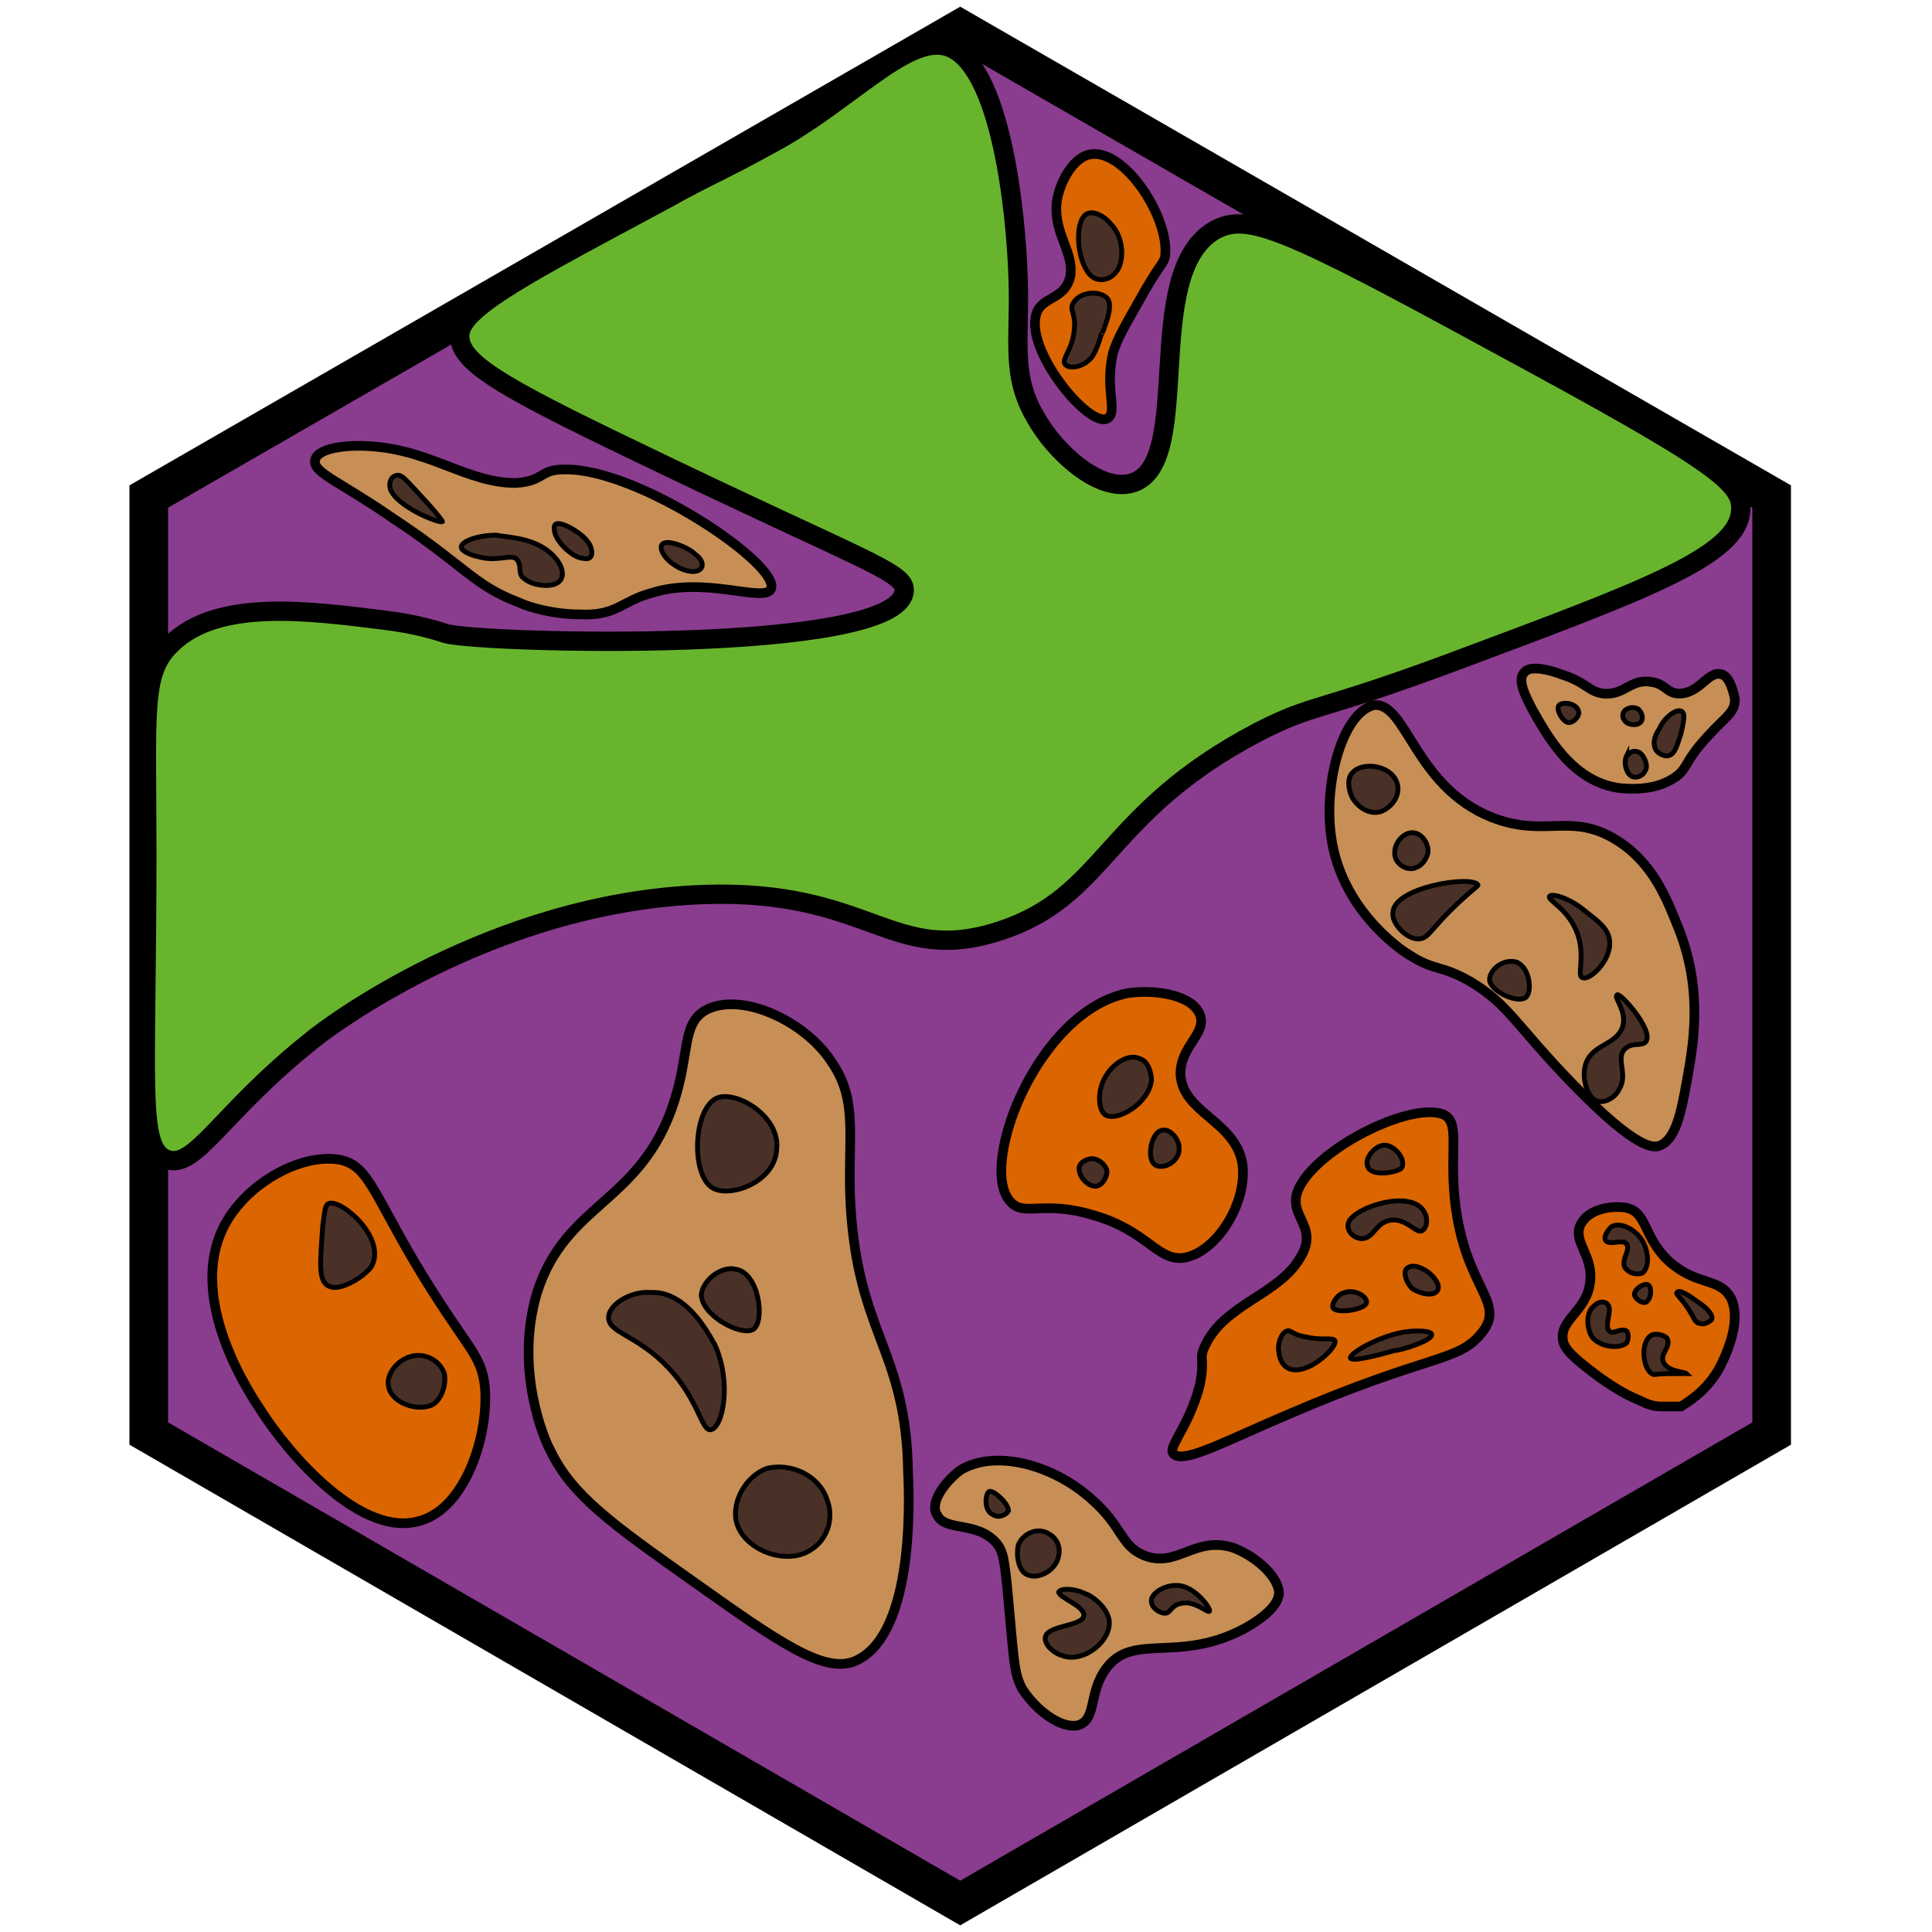
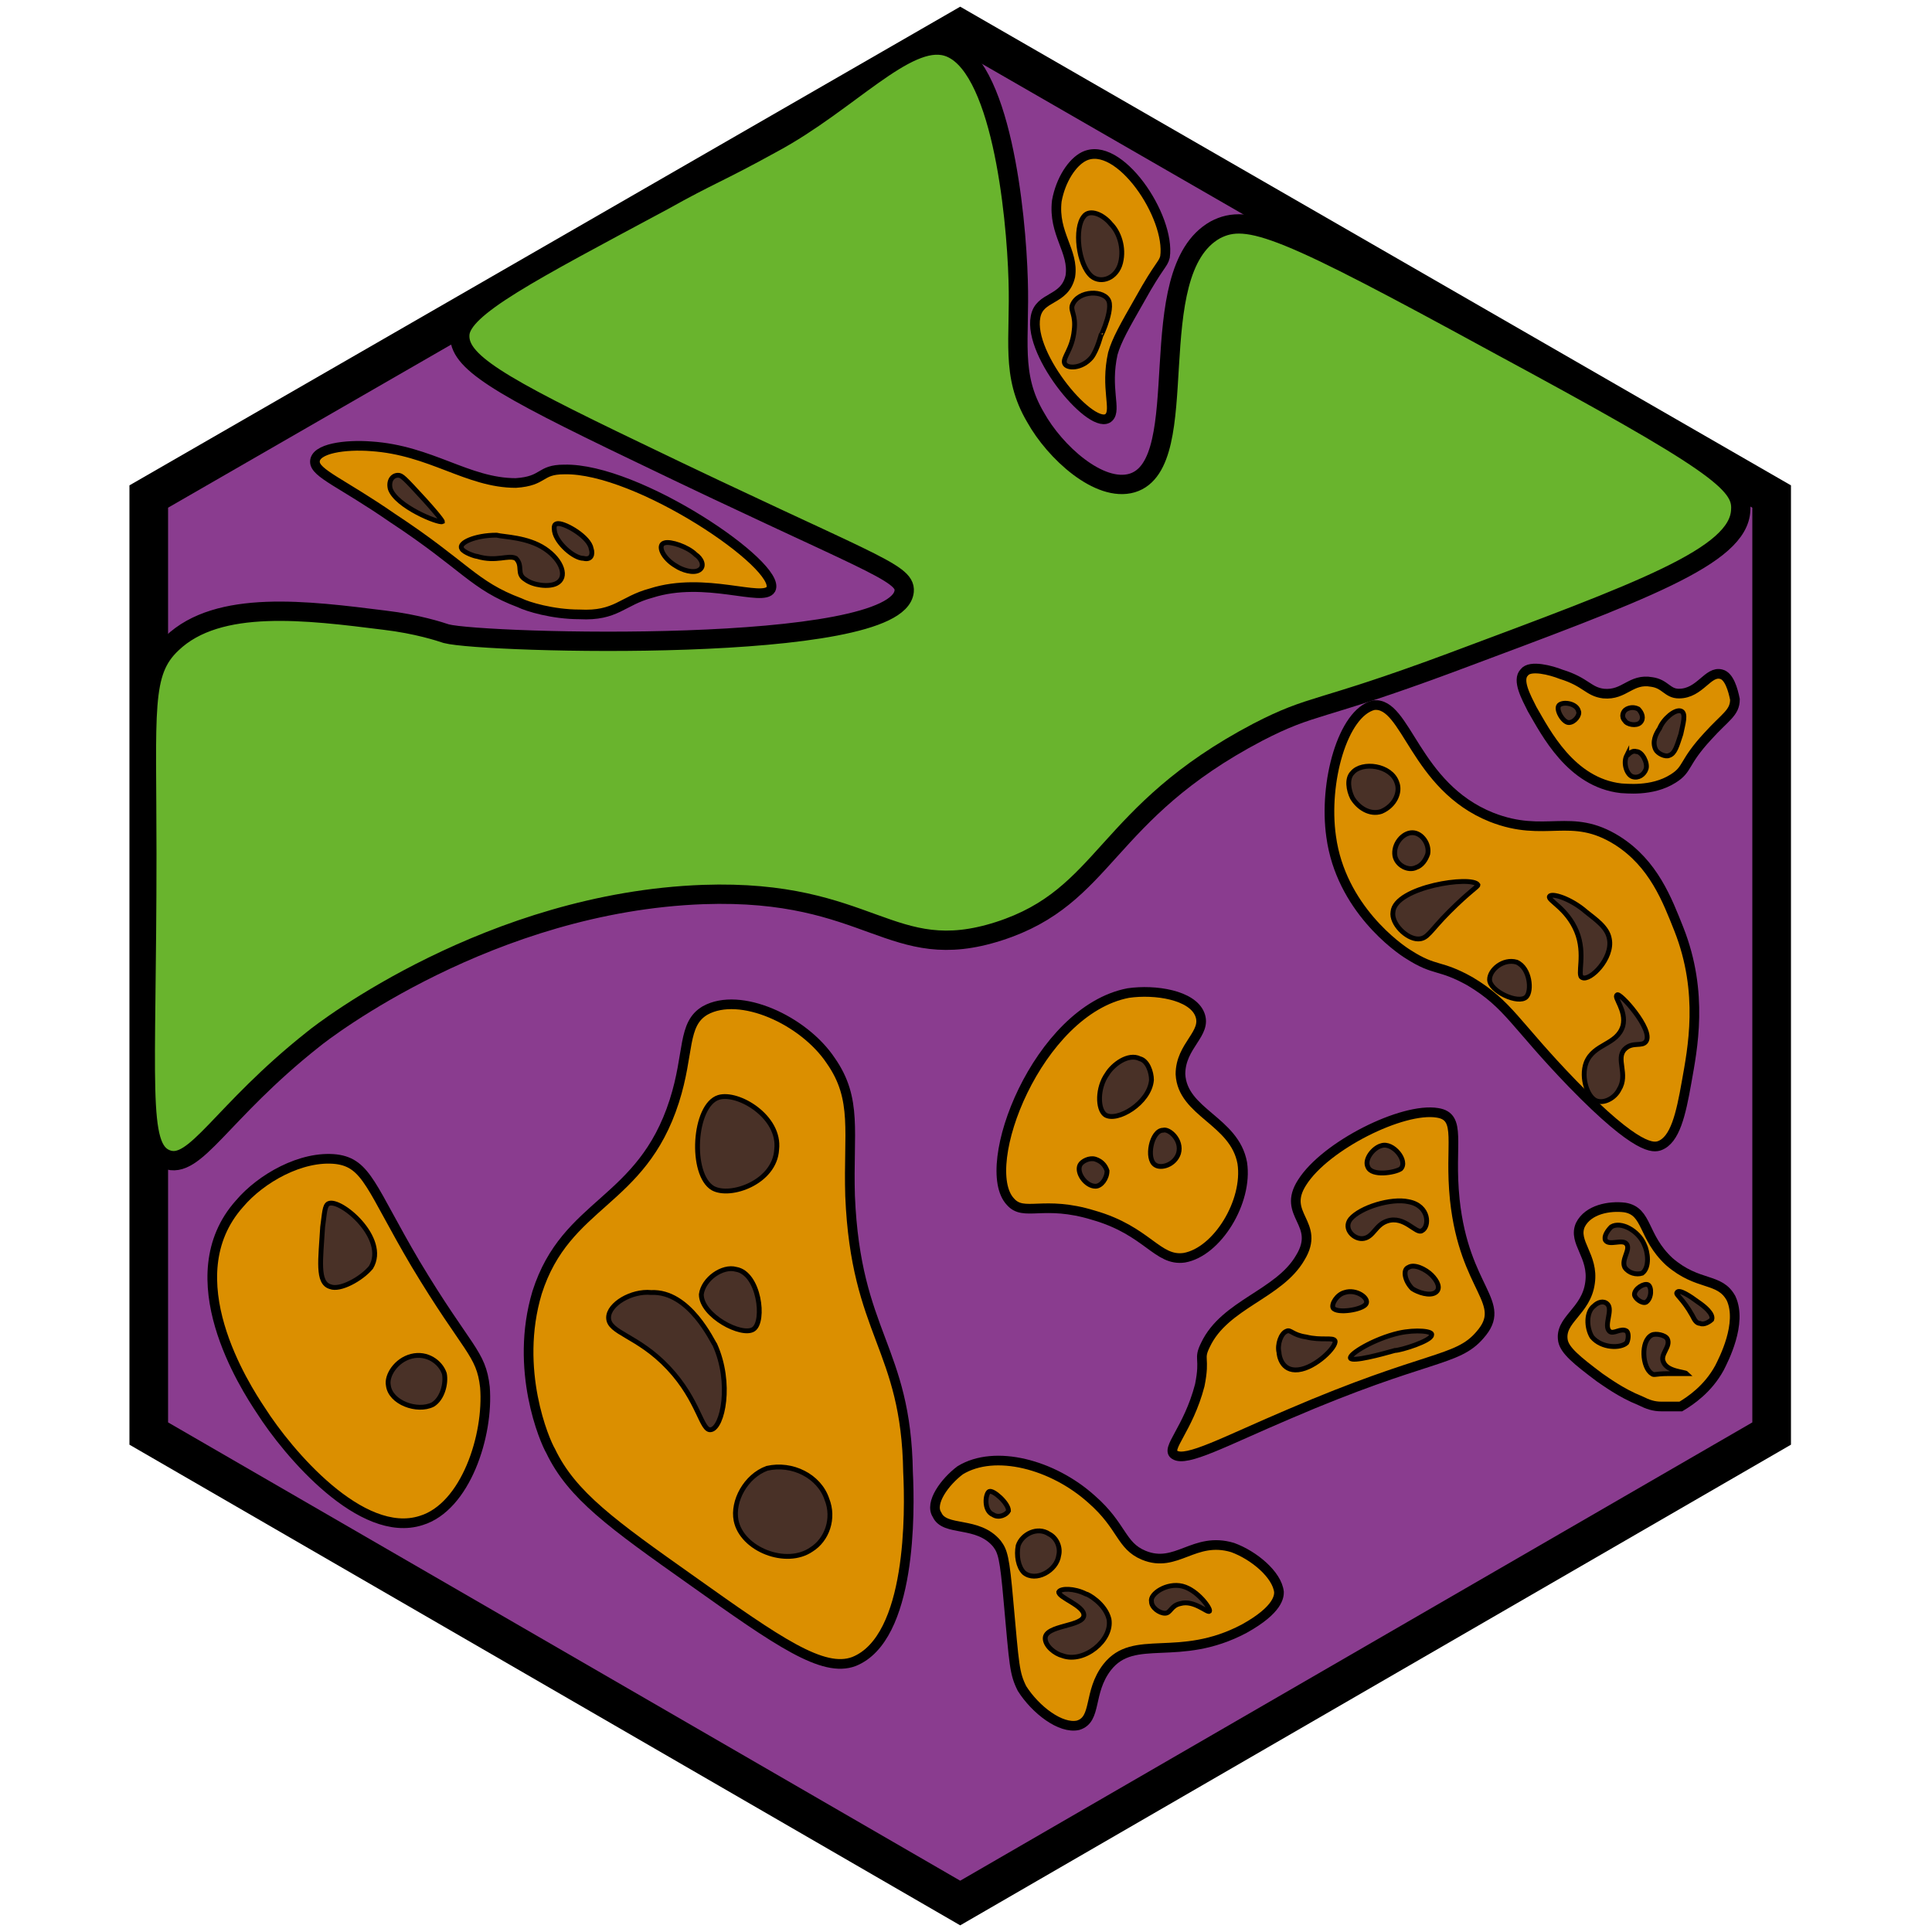
<svg xmlns="http://www.w3.org/2000/svg" version="1.1" id="Ebene_2_00000126308112139821010380000011903406711838980787_" x="0px" y="0px" viewBox="0 0 100 100" style="enable-background:new 0 0 100 100;" xml:space="preserve">
-   <style type="text/css">	.st0{fill:#8A3C8F;stroke:#000000;stroke-width:2;stroke-miterlimit:10;}	.st1{fill:#69B42D;stroke:#000000;stroke-miterlimit:10;}	.st2{fill:#DB6500;stroke:#000000;stroke-width:0.5;stroke-miterlimit:10;}	.st3{fill:#493127;stroke:#000000;stroke-width:0.25;stroke-miterlimit:10;}	.st4{fill:#C78F55;stroke:#000000;stroke-width:0.5;stroke-miterlimit:10;}	.st5{fill:#493127;stroke:#000000;stroke-width:0.25;stroke-miterlimit:10;}	.st6{fill:none;stroke:#000000;stroke-width:0.25;stroke-miterlimit:10;}</style>
+   <style type="text/css">	.st0{fill:#8A3C8F;stroke:#000000;stroke-width:2;stroke-miterlimit:10;}	.st1{fill:#69B42D;stroke:#000000;stroke-miterlimit:10;}	.st2{fill:#DB8F00;stroke:#000000;stroke-width:0.5;stroke-miterlimit:10;}	.st3{fill:#493127;stroke:#000000;stroke-width:0.25;stroke-miterlimit:10;}	.st4{fill:#DB8F00;stroke:#000000;stroke-width:0.5;stroke-miterlimit:10;}	.st5{fill:#493127;stroke:#000000;stroke-width:0.25;stroke-miterlimit:10;}	.st6{fill:none;stroke:#000000;stroke-width:0.25;stroke-miterlimit:10;}</style>
  <polygon class="st0" points="7.7,74.2 49.7,98.5 91.7,74.2 91.7,25.7 49.7,1.5 7.7,25.7 " />
  <path class="st1" d="M34.3,10.4c-6.9,3.7-10.4,5.5-10.5,6.9c-0.1,1.4,1.9,2.6,9.2,6.1c11.8,5.7,13.9,6.2,13.8,7.2 c-0.3,3.3-21.8,2.7-23.7,2.2c-0.3-0.1-1.5-0.5-3.2-0.7c-4-0.5-8.6-1.1-11,1.2c-1.6,1.5-1.3,3.4-1.3,10.9c0,12-0.5,15.2,1,15.8 c1.5,0.6,2.8-2.4,7.6-6.2c0.6-0.5,9.2-7.1,20.2-7.5c8.7-0.3,9.7,3.7,15.3,1.9c5.6-1.8,5.4-6.1,13.4-10.3c2.9-1.5,3-1,10-3.6 c9.9-3.7,14.9-5.5,15-7.9c0.1-1.4-1.3-2.5-12.6-8.6c-11-6-12.9-6.8-14.6-5.9C59,14.1,61.9,24,58.6,25c-1.7,0.5-4-1.6-5-3.4 c-1.3-2.2-0.8-4-0.9-7.1C52.6,11,51.8,3.2,49,2.4c-2.1-0.6-5.1,2.9-9,5C37.1,9,36.8,9,34.3,10.4z" />
  <g>
    <path class="st2" d="M89,70.8c0.2-0.4,1.2-2.3,0.6-3.6c-0.6-1.1-1.7-0.6-3.2-1.9c-1.4-1.3-1.1-2.6-2.3-2.8  c-0.8-0.1-1.9,0.1-2.3,0.9c-0.4,0.9,0.7,1.6,0.5,3c-0.2,1.5-1.6,1.9-1.4,3c0.1,0.5,0.7,1,1.9,1.9c0.3,0.2,1.1,0.8,2.1,1.2  c0.4,0.2,0.7,0.3,1.1,0.3c0.4,0,0.8,0,1,0C87.5,72.5,88.4,71.9,89,70.8z" />
    <path class="st3" d="M86.1,70.5c-0.2-0.4,0.4-0.8,0.2-1.2c-0.1-0.2-0.6-0.3-0.8-0.2c-0.6,0.3-0.5,1.7,0,2c0.1,0.1,0.2,0,0.8,0  c0.6,0,1,0,1,0C87.2,71,86.3,71,86.1,70.5z" />
    <path class="st3" d="M87.9,67.4c-0.4-0.3-1-0.7-1.1-0.5c-0.1,0.1,0.3,0.3,0.8,1.2c0.1,0.2,0.2,0.4,0.4,0.4c0.2,0.1,0.5-0.1,0.6-0.2  C88.7,68,88.2,67.6,87.9,67.4z" />
    <path class="st3" d="M82.4,69.2c-0.3-0.5-0.3-1.3,0.1-1.6c0.2-0.2,0.5-0.3,0.7-0.1c0.3,0.3-0.2,1.1,0.1,1.4c0.2,0.2,0.6-0.2,0.9,0  c0.1,0.1,0.1,0.4,0,0.6C83.9,69.8,82.9,69.8,82.4,69.2z" />
    <path class="st3" d="M85.3,66.5c-0.2-0.1-0.7,0.2-0.7,0.5c0,0.2,0.4,0.5,0.6,0.4C85.5,67.2,85.5,66.6,85.3,66.5z" />
    <path class="st3" d="M85.1,64.4c-0.3-0.7-1.2-1.2-1.7-0.9c-0.2,0.2-0.4,0.5-0.3,0.7c0.2,0.3,0.9-0.1,1.1,0.2  c0.2,0.3-0.3,0.8-0.1,1.2c0.2,0.3,0.6,0.4,0.9,0.3C85.4,65.6,85.3,64.8,85.1,64.4z" />
  </g>
  <g>
    <path class="st4" d="M59.2,80.5c-1.2-0.5-1.1-1.5-2.7-2.9c-2-1.8-5-2.6-6.8-1.5c-0.8,0.6-1.6,1.7-1.2,2.3c0.4,0.9,2.1,0.3,3.1,1.5  c0.3,0.4,0.4,0.7,0.6,3c0.3,3.3,0.3,3.7,0.7,4.5c0.7,1.1,2,2.1,2.9,1.9c1-0.3,0.5-1.7,1.5-3c1.4-1.8,3.7-0.2,7.1-2  c1.8-1,1.8-1.7,1.8-1.9c-0.1-0.9-1.3-1.9-2.4-2.3C61.8,79.5,60.9,81.2,59.2,80.5z" />
    <path class="st5" d="M61.1,83c0.7-0.2,1.4,0.5,1.5,0.4c0.1-0.1-0.6-1.1-1.4-1.3c-0.8-0.2-1.7,0.4-1.6,0.8c0,0.3,0.4,0.6,0.7,0.6  C60.6,83.5,60.6,83.1,61.1,83z" />
    <path class="st5" d="M54.8,82.4c0,0.3,1.3,0.7,1.3,1.2c0,0.6-2,0.5-2,1.2c0,0.4,0.5,0.8,0.9,0.9c1.1,0.4,2.6-0.8,2.4-1.9  c-0.2-0.8-1.1-1.3-1.2-1.3C55.6,82.2,54.9,82.2,54.8,82.4z" />
    <path class="st5" d="M54.3,79.4c-0.6-0.4-1.4,0-1.6,0.6c-0.1,0.5,0,1.1,0.3,1.4c0.6,0.5,1.7-0.1,1.8-0.9  C54.9,80.1,54.7,79.6,54.3,79.4z" />
    <path class="st5" d="M51.2,77.2c-0.2,0.1-0.3,1,0.2,1.2c0.3,0.2,0.7,0,0.8-0.2C52.2,77.8,51.4,77.1,51.2,77.2z" />
  </g>
  <g>
    <path class="st4" d="M33.7,30.7c2.8-0.9,5.8,0.5,6.2-0.2c0.6-1.2-6.9-6.3-10.7-6.2c-1.3,0-1,0.6-2.5,0.7c-2.5,0-4.4-1.7-7.5-1.9  c-1.3-0.1-2.9,0.1-2.9,0.8c0,0.6,1.4,1.1,4,2.9c3.8,2.5,4.2,3.5,6.6,4.4c0.4,0.2,1.7,0.6,3.1,0.6C31.9,31.9,32.2,31.1,33.7,30.7z" />
    <path class="st5" d="M27.2,30c0.4,0.3,1.2,0.4,1.6,0.2c0.6-0.3,0.3-1.2-0.6-1.8c-0.9-0.6-2.1-0.6-2.5-0.7c-1.1,0-2,0.4-1.8,0.7  c0.1,0.2,0.7,0.4,0.8,0.4c1,0.3,1.6-0.1,2,0.1C27.1,29.3,26.7,29.7,27.2,30z" />
    <path class="st5" d="M30.2,28.9c-0.5,0-1.4-0.8-1.5-1.4c0-0.1-0.1-0.4,0.2-0.4c0.4,0,1.6,0.7,1.7,1.3C30.7,28.7,30.6,29,30.2,28.9z  " />
    <path class="st5" d="M36.2,29.5c0.3-0.2,0.1-0.6-0.2-0.8c-0.4-0.4-1.3-0.7-1.6-0.6c-0.4,0.1-0.1,0.8,0.6,1.2  C35.3,29.5,35.9,29.7,36.2,29.5z" />
    <path class="st5" d="M22,25.9c-1.1-1.2-1.2-1.3-1.4-1.3c-0.3,0-0.5,0.3-0.4,0.7c0.3,0.9,2.5,1.8,2.7,1.7C22.9,27,22.9,26.9,22,25.9  z" />
  </g>
  <path class="st6" d="M54.1,76.7" />
  <g>
    <path class="st4" d="M68.9,43.3c0.5,3.7,3.5,5.8,4,6.1c1.4,0.9,1.6,0.5,3.2,1.4c2,1.2,2.3,2.2,5.3,5.3c3.4,3.5,4.2,3.3,4.5,3.2  c0.8-0.3,1.1-1.6,1.4-3.3c0.3-1.7,0.9-4.6-0.4-7.9c-0.6-1.5-1.3-3.4-3.2-4.6c-2.4-1.5-3.7-0.1-6.5-1.2c-4-1.6-4.4-6-6.1-5.8  C69.5,36.9,68.5,40.5,68.9,43.3z" />
    <path class="st5" d="M80.2,46.4c-0.1,0.2,0.9,0.6,1.4,1.8c0.5,1.2,0,2.3,0.3,2.4c0.4,0.2,1.6-1,1.4-2c-0.1-0.6-0.7-1-1.2-1.4  C81.3,46.5,80.3,46.2,80.2,46.4z" />
    <path class="st5" d="M72.1,47.2c-0.1,0.6,0.7,1.4,1.3,1.4c0.5,0,0.6-0.4,1.6-1.4c1.1-1.1,1.5-1.3,1.5-1.4  C76.2,45.3,72.2,45.9,72.1,47.2z" />
    <path class="st5" d="M73.1,43.1c-0.5,0-1,0.6-0.9,1.2c0.1,0.5,0.7,0.8,1.1,0.6c0.3-0.1,0.5-0.4,0.6-0.7  C74,43.7,73.6,43.1,73.1,43.1z" />
    <path class="st5" d="M72.3,40.5C72,39.6,70.5,39.4,70,40c-0.3,0.3-0.2,0.9,0,1.3c0.3,0.5,0.9,0.9,1.5,0.7  C72.2,41.7,72.5,41,72.3,40.5z" />
    <path class="st5" d="M77.1,50.7c0,0.6,1.5,1.3,1.9,0.9c0.3-0.3,0.2-1.5-0.5-1.8C77.8,49.6,77.1,50.2,77.1,50.7z" />
    <path class="st5" d="M85.2,53.9c-0.2,0.3-0.7,0-1.1,0.4c-0.5,0.5,0.2,1.3-0.3,2.1c-0.2,0.4-0.7,0.7-1.1,0.6c-0.5-0.1-0.9-1.2-0.6-2  c0.4-1,1.6-0.9,1.9-1.9c0.2-0.8-0.5-1.5-0.3-1.6C83.8,51.3,85.6,53.3,85.2,53.9z" />
  </g>
  <g>
    <path class="st2" d="M25.1,71.8c-0.2-1.8-0.9-1.9-3.6-6.4c-2.3-3.9-2.5-5.2-4.1-5.4c-1.8-0.2-3.9,1-5,2.3C9,66.1,12.7,71.8,13.5,73  c1.4,2.2,5.2,6.7,8.3,5.7C24.1,78,25.3,74.3,25.1,71.8z" />
    <path class="st3" d="M23,71.1c-0.2-0.6-0.9-1.1-1.7-0.9c-0.8,0.2-1.3,1-1.2,1.5c0.1,0.9,1.5,1.4,2.3,1C22.9,72.4,23.1,71.6,23,71.1  z" />
    <path class="st3" d="M19.2,65.6c0.9-1.5-1.6-3.6-2.2-3.3c-0.2,0.1-0.2,0.5-0.3,1.2c-0.1,1.7-0.3,2.9,0.4,3.1  C17.6,66.8,18.7,66.2,19.2,65.6z" />
  </g>
  <g>
    <path class="st2" d="M55.4,14.3c-0.3,1.3-1.6,1-1.8,2.1c-0.4,2,3,6,3.8,5.2c0.4-0.4-0.2-1.5,0.2-3.3c0.2-0.7,0.6-1.4,1.4-2.8  c1-1.8,1.2-1.8,1.3-2.2c0.3-2.1-2.4-6.1-4.2-5.2c-0.6,0.3-1.2,1.2-1.4,2.3C54.5,12.1,55.6,13,55.4,14.3z" />
    <path class="st3" d="M56.5,14.3c0.5,0.4,1.3,0.1,1.5-0.7c0.2-0.8-0.1-1.6-0.5-2c-0.4-0.5-1.1-0.8-1.4-0.4  C55.6,11.8,55.8,13.7,56.5,14.3z" />
    <path class="st3" d="M55.6,17.1c-0.1,1-0.6,1.4-0.5,1.7c0.1,0.3,0.9,0.3,1.4-0.3c0.3-0.4,0.5-1.2,0.5-1.2l0,0  c-0.2,0.5,0.6-1.1,0.4-1.7c-0.2-0.6-1.6-0.6-1.9,0.2C55.4,16.1,55.7,16.3,55.6,17.1z" />
  </g>
  <g>
    <path class="st4" d="M36.5,52.3c-1.2,0.7-0.8,2.2-1.6,4.7c-1.7,5.3-5.6,5.2-7.1,9.9c-1.2,4,0.4,7.7,0.7,8.2  c1.1,2.3,3.2,3.8,7.3,6.7c4.5,3.2,6.8,4.8,8.4,4.2c3-1.2,2.9-7.8,2.8-9.8c-0.1-6.5-2.7-7.1-3-14.3c-0.1-3.3,0.4-5-1-7  C41.6,52.8,38.3,51.3,36.5,52.3z" />
    <path class="st5" d="M36.9,61.5c0.9,0.5,3.2-0.3,3.3-2c0.2-1.7-2-3-3-2.7C35.9,57.2,35.7,60.8,36.9,61.5z" />
    <path class="st5" d="M39,68.8c0.6-0.4,0.3-2.9-0.9-3.1c-0.7-0.2-1.7,0.5-1.8,1.3C36.3,68.1,38.4,69.2,39,68.8z" />
    <path class="st5" d="M31.5,68.2c0,0.8,1.5,0.9,3.1,2.6c1.6,1.7,1.7,3.3,2.2,3.2c0.6-0.1,1.1-2.4,0.2-4.4c-0.1-0.1-1.3-2.8-3.3-2.7  C32.7,66.8,31.5,67.5,31.5,68.2z" />
    <path class="st5" d="M38.1,78.7c0.3,1.5,2.6,2.4,3.9,1.5c0.8-0.5,1.2-1.6,0.8-2.6c-0.4-1.2-1.8-1.9-3.1-1.6  C38.6,76.4,37.9,77.7,38.1,78.7z" />
  </g>
  <g>
    <path class="st4" d="M89.1,34.9c-0.7-0.2-1.1,1-2.2,1c-0.6,0-0.7-0.5-1.4-0.6c-1.1-0.2-1.4,0.7-2.5,0.6c-0.8-0.1-0.9-0.6-2.2-1  c-0.5-0.2-1.6-0.5-1.9-0.1c-0.4,0.4,0.1,1.3,0.4,1.9c0.7,1.2,2,3.8,4.6,4.1c0.2,0,1.6,0.2,2.7-0.5c0.8-0.5,0.5-0.8,1.8-2.2  c0.9-1,1.4-1.2,1.4-1.9C89.7,35.7,89.5,35,89.1,34.9z" />
    <path class="st5" d="M85.9,37.7c-0.2,0.3-0.4,0.7-0.2,1.1c0.1,0.2,0.5,0.4,0.7,0.3c0.3-0.1,0.4-0.5,0.6-1.1c0.1-0.5,0.3-1.1,0-1.2  C86.7,36.7,86.1,37.2,85.9,37.7z" />
    <path class="st5" d="M84.2,36.7c0.2-0.1,0.4-0.1,0.6,0c0.2,0.2,0.3,0.5,0.1,0.7c-0.2,0.2-0.7,0.1-0.8-0.1  C83.9,37.1,84,36.8,84.2,36.7z" />
    <path class="st5" d="M80.7,36.5c-0.2,0.2,0.2,0.9,0.5,0.9c0.3,0,0.6-0.4,0.5-0.6C81.6,36.4,80.9,36.3,80.7,36.5z" />
    <path class="st5" d="M84.7,38.9c0.3,0,0.6,0.6,0.5,0.9c-0.1,0.3-0.4,0.5-0.7,0.4c-0.3-0.1-0.5-0.7-0.3-1.1  C84.2,39.2,84.4,38.8,84.7,38.9z" />
  </g>
  <g>
    <path class="st2" d="M75.3,62.1c-0.3-2.9,0.4-4.3-0.9-4.5c-1.8-0.3-5.8,1.7-7,3.6c-1.1,1.7,1,2.1-0.1,3.9c-1.1,1.9-3.9,2.4-4.9,4.5  c-0.4,0.8,0,0.6-0.3,2.1c-0.6,2.3-1.8,3.3-1.3,3.6c0.6,0.4,2.6-0.7,5.9-2.1c7.2-3.1,8.7-2.7,9.9-4.1C78.1,67.4,75.8,66.8,75.3,62.1  z" />
    <path class="st3" d="M72.2,69.9c-0.7,0.2-2.2,0.6-2.3,0.4c-0.1-0.2,1.2-1,2.5-1.3c0.9-0.2,1.8-0.1,1.7,0.1  C74.1,69.4,72.5,69.9,72.2,69.9z" />
    <path class="st3" d="M69,67.7c-0.1-0.2,0.2-0.7,0.6-0.8c0.6-0.2,1.3,0.3,1.1,0.6C70.5,67.8,69.2,68,69,67.7z" />
    <path class="st3" d="M67.2,70.9c-0.9,0.1-1-0.8-1-0.9c-0.1-0.4,0.1-1,0.4-1.1c0.2-0.1,0.3,0.2,1,0.3c0.8,0.2,1.4,0,1.5,0.2  C69.2,69.7,68.1,70.8,67.2,70.9z" />
    <path class="st3" d="M72.9,65.6c0.3-0.2,0.9,0.1,1.2,0.4c0.3,0.3,0.5,0.7,0.2,0.9s-0.9,0-1.2-0.2C72.7,66.3,72.6,65.7,72.9,65.6z" />
    <path class="st3" d="M72.9,62.2c-0.9-0.2-2.5,0.3-3,0.9c-0.4,0.5,0.2,1.1,0.7,1c0.5-0.1,0.6-0.7,1.2-0.9c0.9-0.3,1.5,0.7,1.8,0.5  C74,63.5,74,62.4,72.9,62.2z" />
    <path class="st3" d="M71.5,59.3c-0.4,0.1-0.9,0.7-0.7,1.1c0.2,0.5,1.4,0.3,1.7,0.1C72.9,60.1,72.1,59.1,71.5,59.3z" />
  </g>
  <g>
    <path class="st2" d="M52.3,62.2c0.7,0.8,1.7-0.1,4.3,0.7c2.8,0.8,3.3,2.4,4.7,2.2c1.7-0.3,3.3-2.9,3-4.9c-0.4-2.2-3.1-2.6-3.2-4.6  c0-1.5,1.4-2.1,1-3.1c-0.4-1-2.3-1.3-3.7-1.1C53.7,52.3,50.6,60.4,52.3,62.2z" />
    <path class="st3" d="M59,54.8c-0.6-0.3-1.4,0.3-1.7,0.8c-0.5,0.7-0.5,1.8-0.1,2.1c0.6,0.4,2.3-0.6,2.4-1.8  C59.6,55.5,59.4,54.9,59,54.8z" />
    <path class="st3" d="M56.7,60c-0.3-0.1-0.7,0.1-0.8,0.3c-0.2,0.4,0.3,1.1,0.8,1.1c0.3,0,0.6-0.4,0.6-0.8C57.2,60.3,57,60.1,56.7,60  z" />
    <path class="st3" d="M59.8,60.3c0.3,0.2,1,0,1.2-0.6c0.2-0.7-0.5-1.3-0.8-1.2C59.6,58.5,59.3,60,59.8,60.3z" />
  </g>
</svg>
